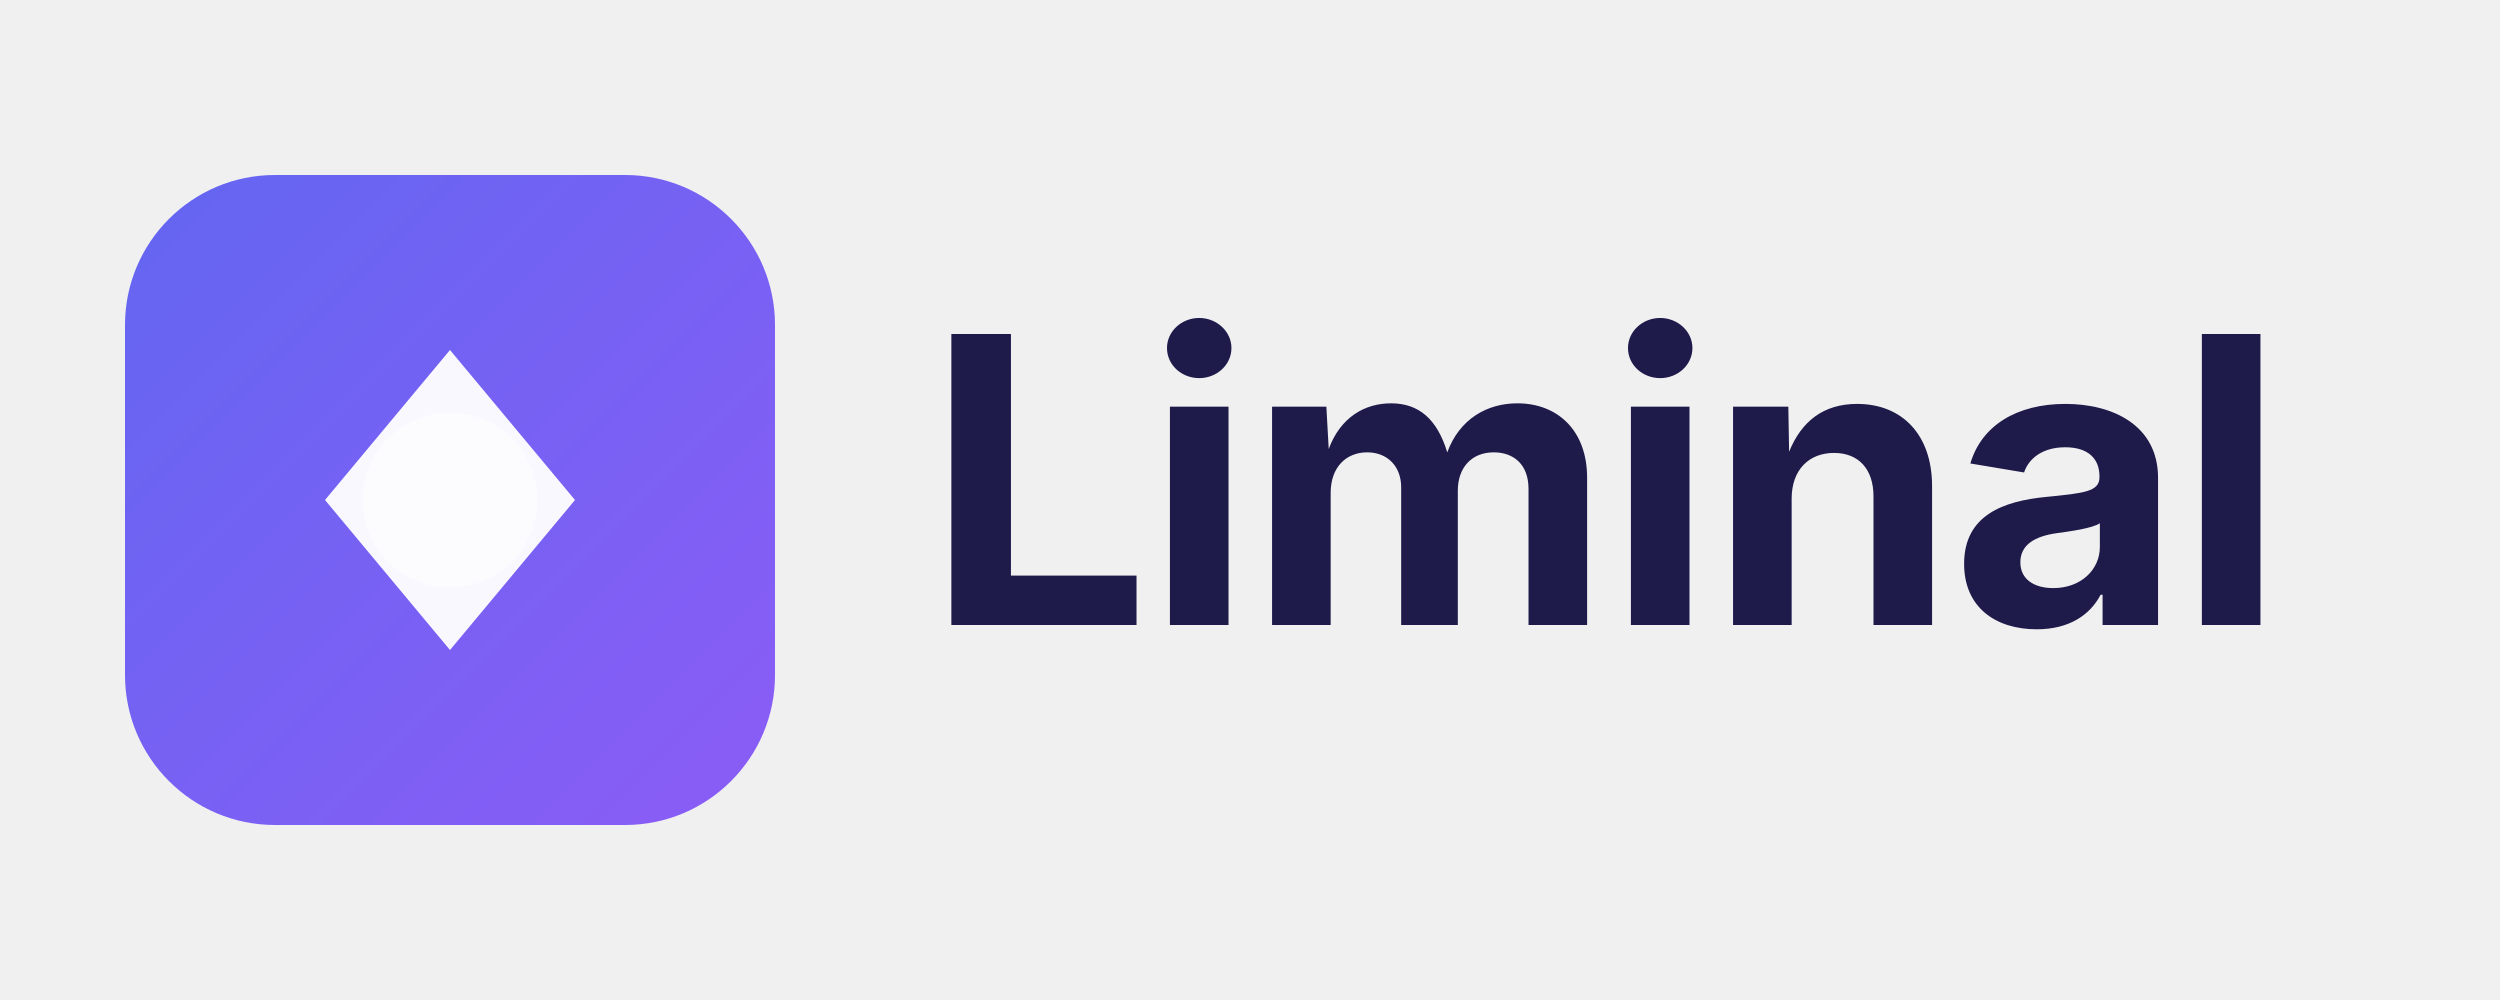
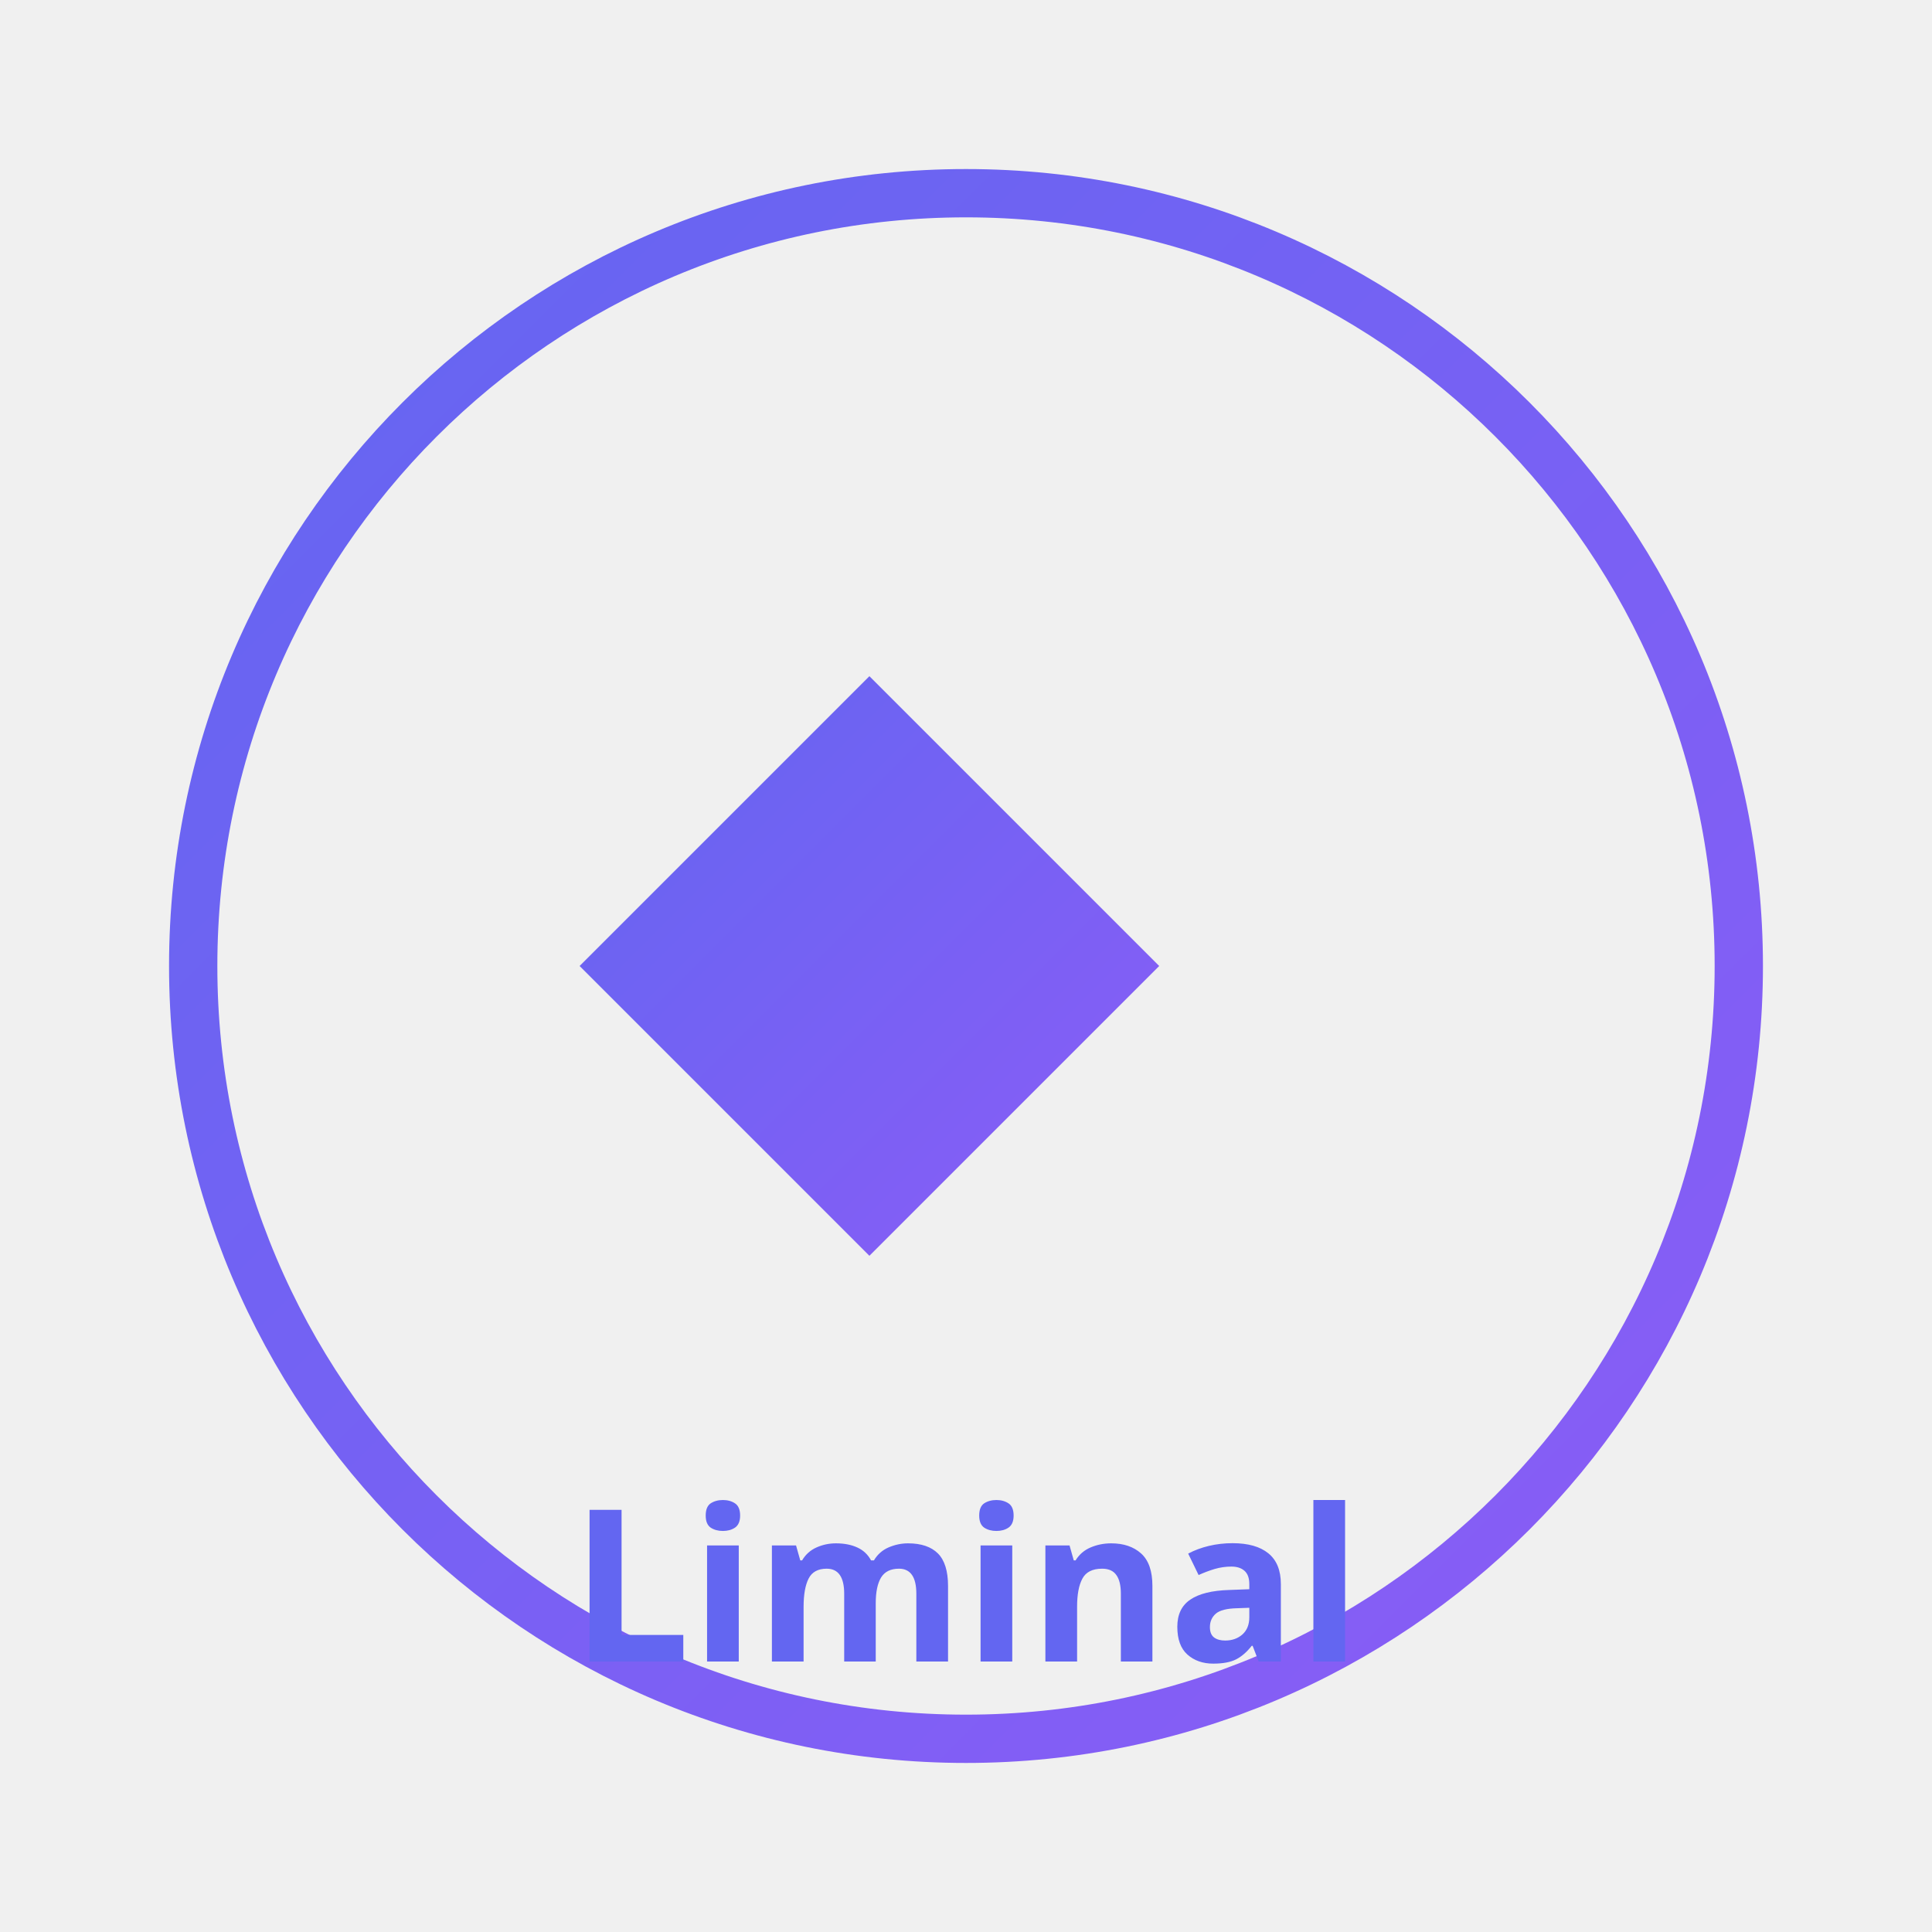
- <svg xmlns="http://www.w3.org/2000/svg" viewBox="0 0 200 80">
+ <svg xmlns="http://www.w3.org/2000/svg" viewBox="0 0 200 200">
  <defs>
-     <linearGradient id="g" x1="0" y1="0" x2="1" y2="1">
+     <linearGradient id="g1" x1="0%" y1="0%" x2="100%" y2="100%">
      <stop offset="0%" stop-color="#6366f1" />
      <stop offset="100%" stop-color="#8b5cf6" />
    </linearGradient>
  </defs>
-   <rect x="10" y="14" width="52" height="52" rx="12" fill="url(#g)" />
-   <path d="M26 40 L36 28 L46 40 L36 52Z" fill="#ffffff" opacity="0.95" />
-   <circle cx="36" cy="40" r="7" fill="#ffffff" opacity="0.5" />
-   <text x="74" y="50" font-family="system-ui,-apple-system,sans-serif" font-size="32" font-weight="700" fill="#1e1b4b" letter-spacing="-0.5">Liminal</text>
+   <circle cx="100" cy="100" r="80" fill="none" stroke="url(#g1)" stroke-width="5" />
+   <path d="M60 100 L90 70 L120 100 L90 130 Z" fill="url(#g1)" />
+   <text x="100" y="172" text-anchor="middle" font-family="sans-serif" font-weight="700" font-size="22" fill="#6366f1">Liminal</text>
</svg>
